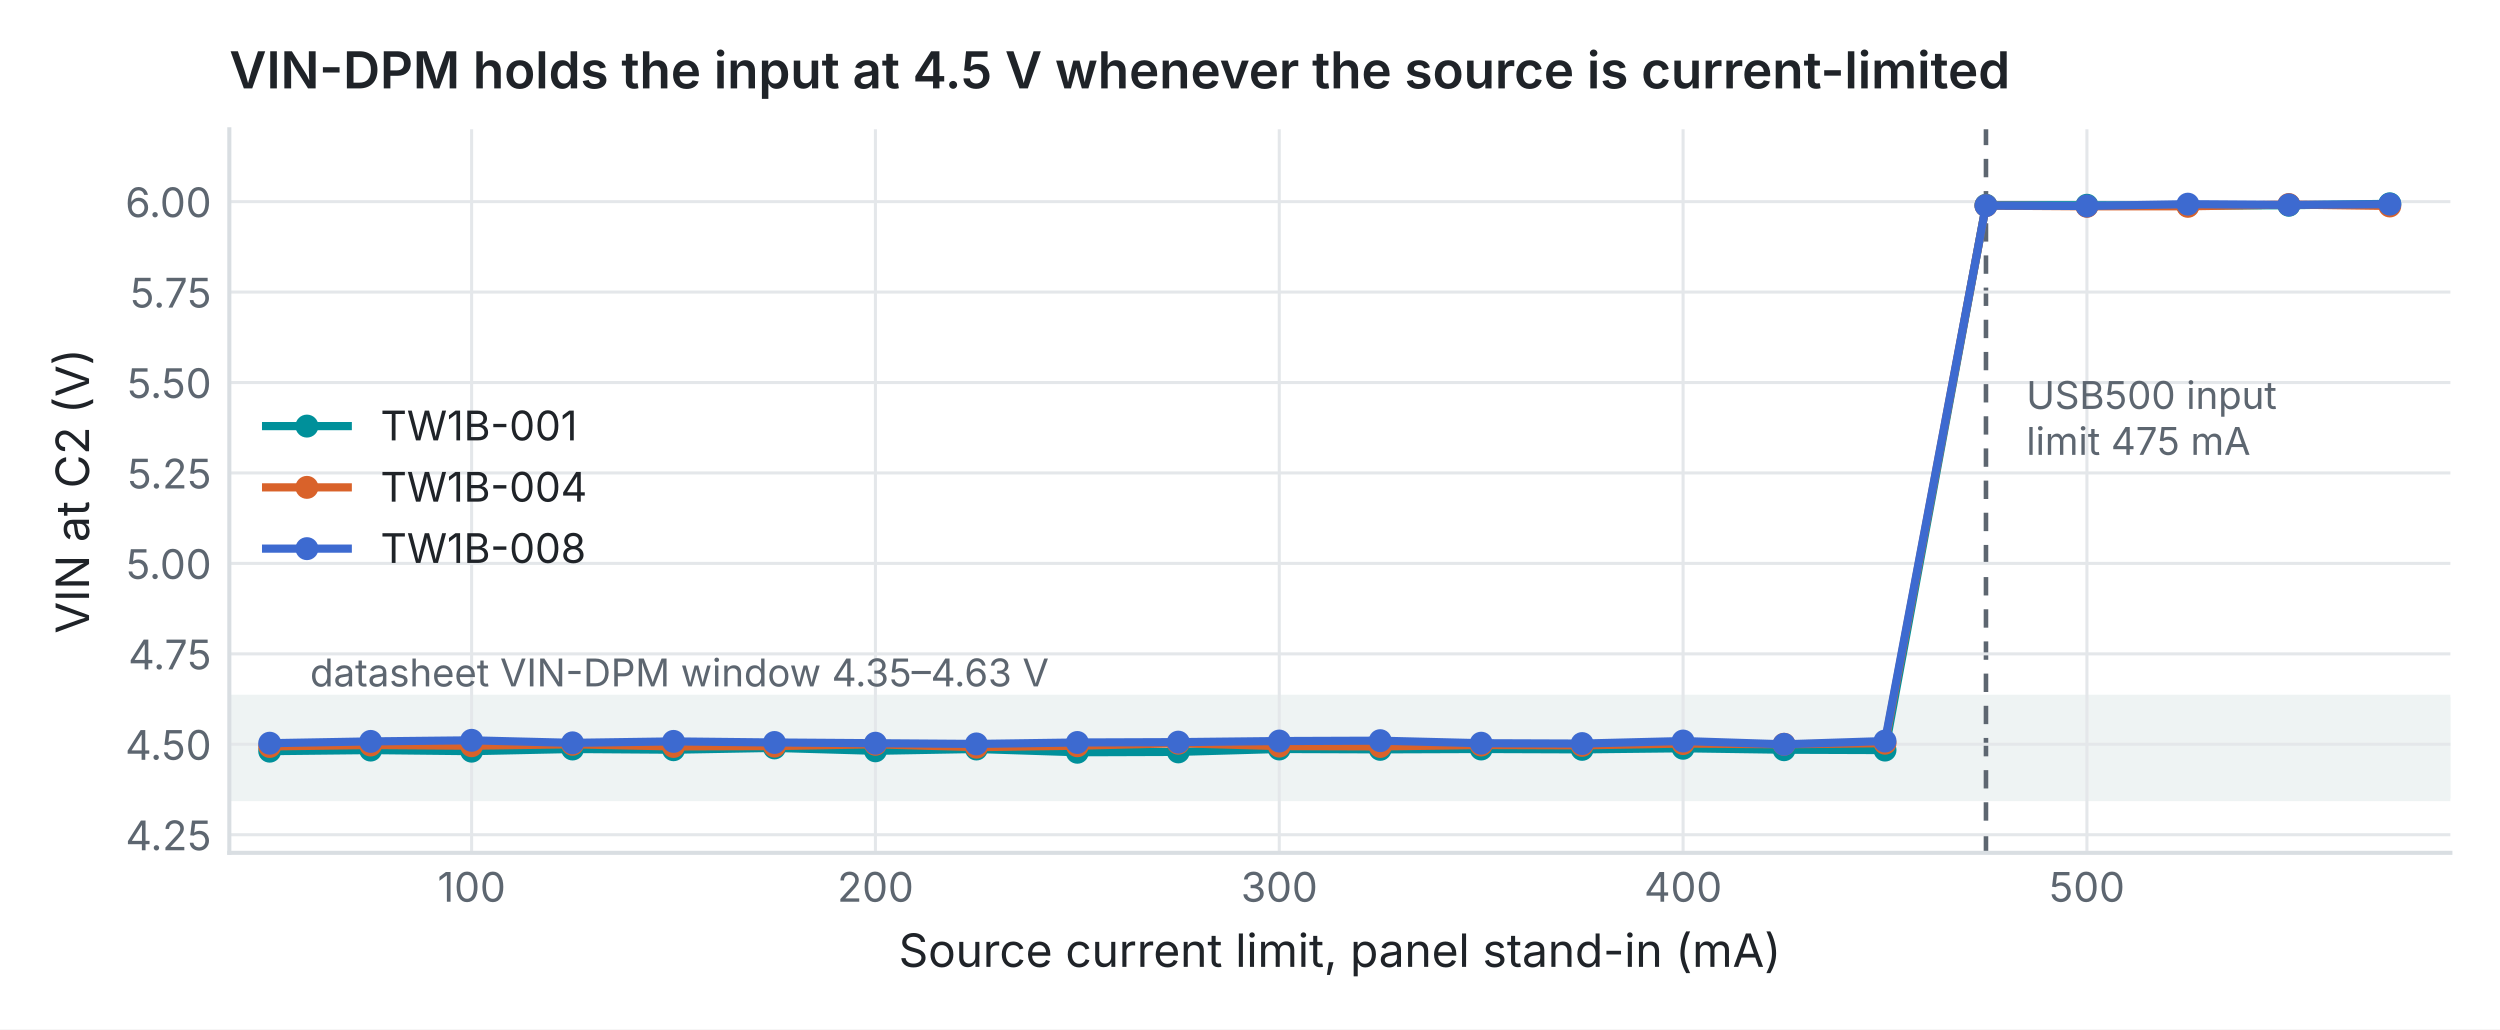
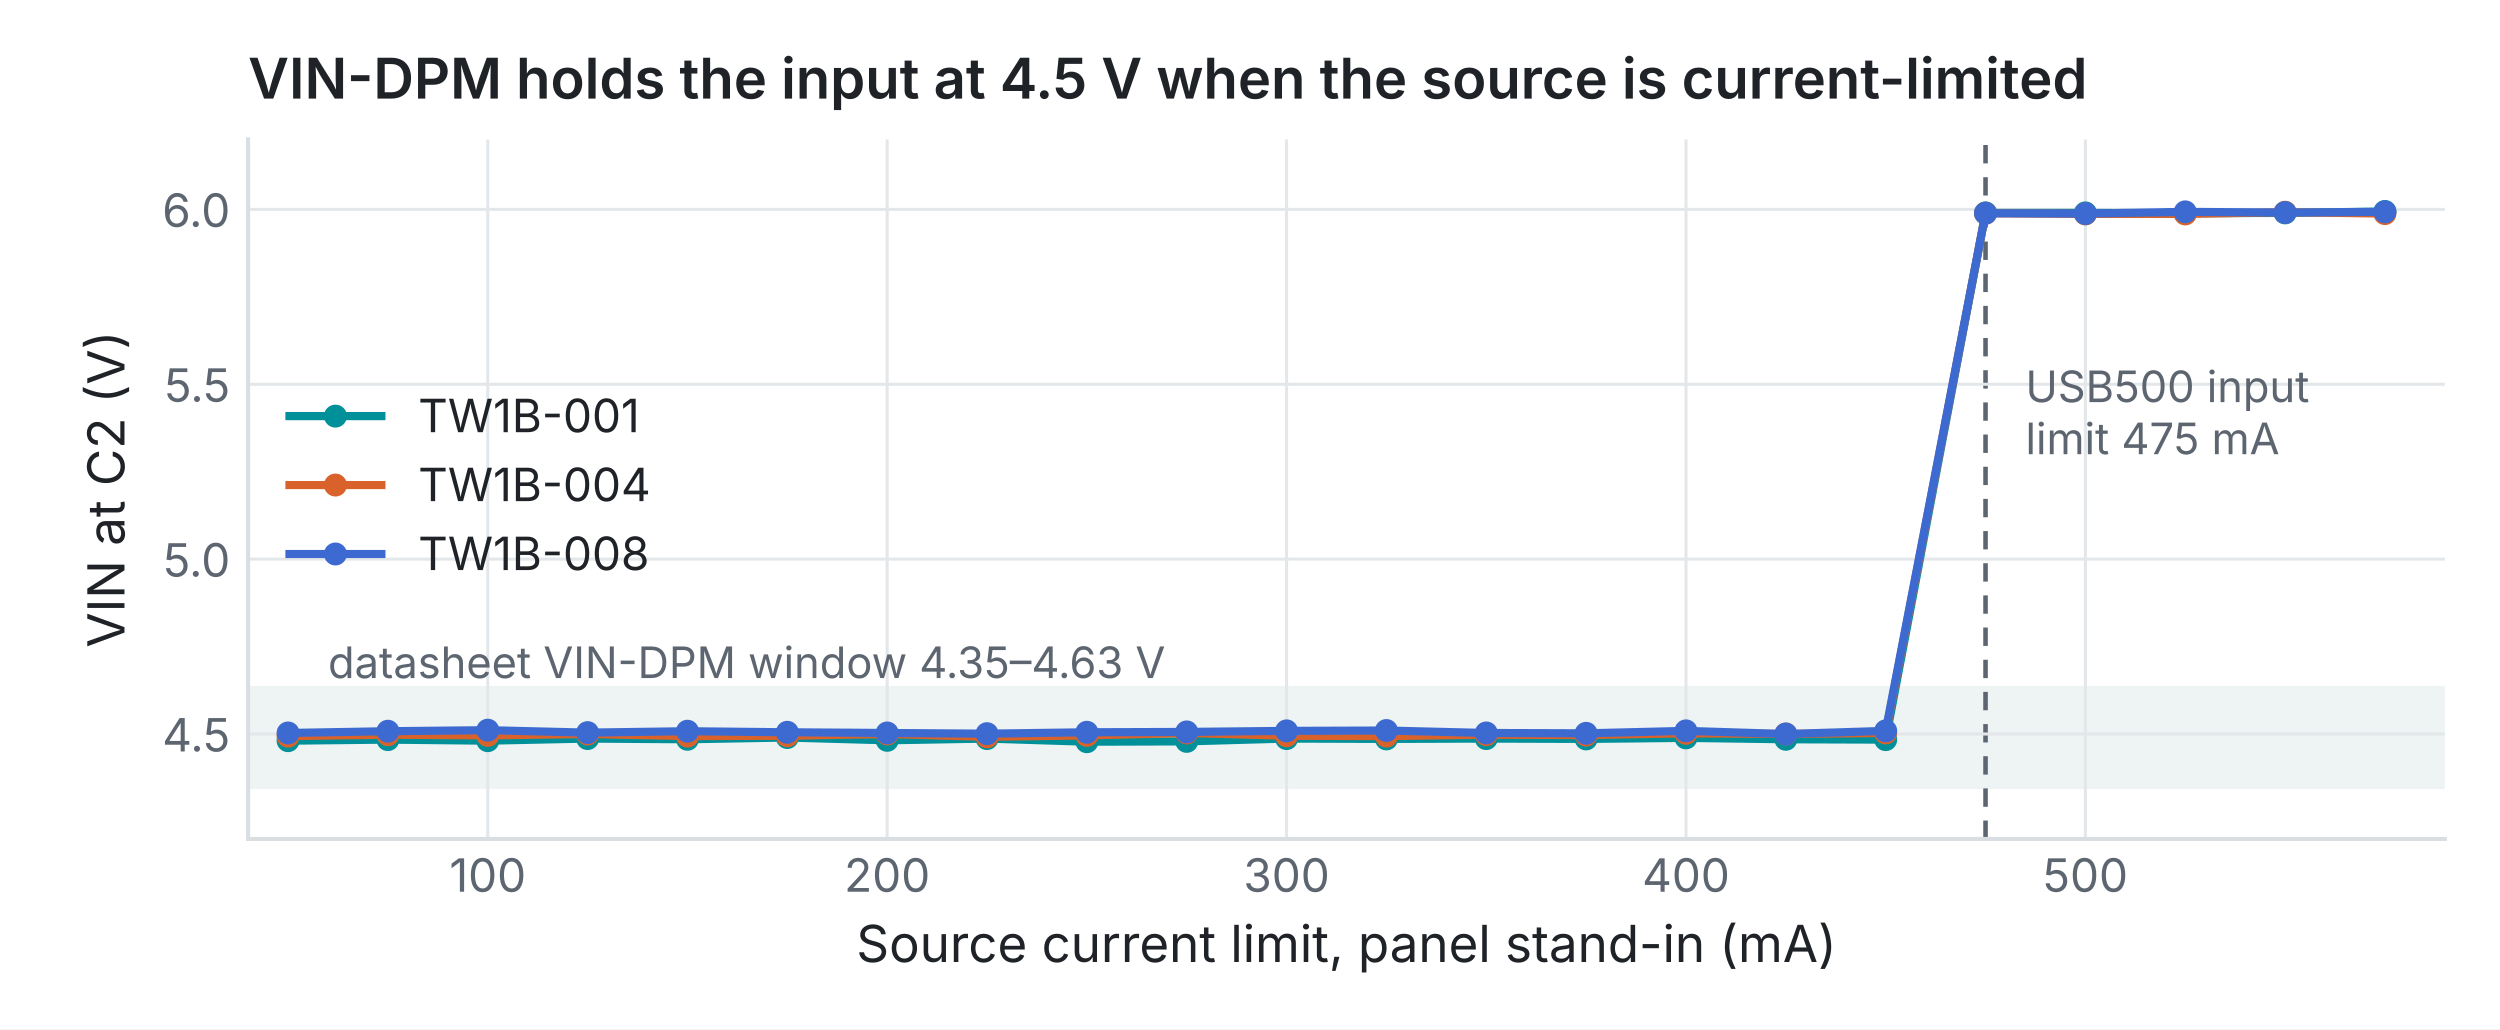
<svg xmlns="http://www.w3.org/2000/svg" xmlns:xlink="http://www.w3.org/1999/xlink" width="489.6pt" height="201.6pt" viewBox="0 0 489.6 201.6" version="1.1">
  <defs>
    <style type="text/css">*{stroke-linejoin: round; stroke-linecap: butt}</style>
  </defs>
  <g id="figure_1">
    <g id="patch_1">
      <path d="M 0 201.6  L 489.6 201.6  L 489.6 0  L 0 0  z " style="fill: #ffffff" />
    </g>
    <g id="axes_1">
      <g id="patch_2">
-         <path d="M 44.909 167.018  L 479.88 167.018  L 479.88 25.318  L 44.909 25.318  z " style="fill: #ffffff" />
+         <path d="M 48.591 164.3  L 478.8 164.3  L 478.8 27.309  L 48.591 27.309  z " style="fill: #ffffff" />
      </g>
      <g id="patch_3">
-         <path d="M 44.909 156.39  L 479.88 156.39  L 479.88 136.552  L 44.909 136.552  z " clip-path="url(#p6da38da6c6)" style="fill: #eef3f3; stroke: #eef3f3; stroke-linejoin: miter" />
+         <path d="M 48.591 154.026  L 478.8 154.026  L 478.8 134.847  L 48.591 134.847  z " clip-path="url(#p5c135cc665)" style="fill: #eef3f3; stroke: #eef3f3; stroke-linejoin: miter" />
      </g>
      <g id="line2d_1">
-         <path d="M 388.932 167.018  L 388.932 25.318  " clip-path="url(#p6da38da6c6)" style="fill: none; stroke-dasharray: 3.6,2.7; stroke-dashoffset: 0; stroke: #5d6670; stroke-width: 0.9" />
+         <path d="M 388.847 164.3  L 388.847 27.309  " clip-path="url(#p5c135cc665)" style="fill: none; stroke-dasharray: 3.6,2.7; stroke-dashoffset: 0; stroke: #5d6670; stroke-width: 0.9" />
      </g>
      <g id="matplotlib.axis_1">
        <g id="xtick_1">
          <g id="line2d_2">
-             <path d="M 92.361 167.018  L 92.361 25.318  " clip-path="url(#p6da38da6c6)" style="fill: none; stroke: #e4e7ea; stroke-width: 0.6; stroke-linecap: square" />
+             <path d="M 95.523 164.3  L 95.523 27.309  " clip-path="url(#p5c135cc665)" style="fill: none; stroke: #e4e7ea; stroke-width: 0.6; stroke-linecap: square" />
          </g>
          <g id="line2d_3" />
          <g id="text_1">
-             <text style="font-size: 8px; font-family: 'Inter', 'DejaVu Sans', 'Arial', 'Bitstream Vera Sans', 'Computer Modern Sans Serif', 'Lucida Grande', 'Verdana', 'Geneva', 'Lucid', 'Helvetica', 'Avant Garde', sans-serif; text-anchor: middle; fill: #5d6670" x="92.361" y="176.596" transform="rotate(-0 92.36072 176.596)">100</text>
+             <text style="font-size: 9px; font-family: 'Inter', 'DejaVu Sans', 'Arial', 'Bitstream Vera Sans', 'Computer Modern Sans Serif', 'Lucida Grande', 'Verdana', 'Geneva', 'Lucid', 'Helvetica', 'Avant Garde', sans-serif; text-anchor: middle; fill: #5d6670" x="95.523" y="174.638" transform="rotate(-0 95.52281 174.6379)">100</text>
          </g>
        </g>
        <g id="xtick_2">
          <g id="line2d_4">
-             <path d="M 171.446 167.018  L 171.446 25.318  " clip-path="url(#p6da38da6c6)" style="fill: none; stroke: #e4e7ea; stroke-width: 0.6; stroke-linecap: square" />
+             <path d="M 173.743 164.3  L 173.743 27.309  " clip-path="url(#p5c135cc665)" style="fill: none; stroke: #e4e7ea; stroke-width: 0.6; stroke-linecap: square" />
          </g>
          <g id="line2d_5" />
          <g id="text_2">
-             <text style="font-size: 8px; font-family: 'Inter', 'DejaVu Sans', 'Arial', 'Bitstream Vera Sans', 'Computer Modern Sans Serif', 'Lucida Grande', 'Verdana', 'Geneva', 'Lucid', 'Helvetica', 'Avant Garde', sans-serif; text-anchor: middle; fill: #5d6670" x="171.446" y="176.596" transform="rotate(-0 171.4463 176.596)">200</text>
+             <text style="font-size: 9px; font-family: 'Inter', 'DejaVu Sans', 'Arial', 'Bitstream Vera Sans', 'Computer Modern Sans Serif', 'Lucida Grande', 'Verdana', 'Geneva', 'Lucid', 'Helvetica', 'Avant Garde', sans-serif; text-anchor: middle; fill: #5d6670" x="173.743" y="174.638" transform="rotate(-0 173.7426 174.6379)">200</text>
          </g>
        </g>
        <g id="xtick_3">
          <g id="line2d_6">
-             <path d="M 250.532 167.018  L 250.532 25.318  " clip-path="url(#p6da38da6c6)" style="fill: none; stroke: #e4e7ea; stroke-width: 0.6; stroke-linecap: square" />
+             <path d="M 251.962 164.3  L 251.962 27.309  " clip-path="url(#p5c135cc665)" style="fill: none; stroke: #e4e7ea; stroke-width: 0.6; stroke-linecap: square" />
          </g>
          <g id="line2d_7" />
          <g id="text_3">
-             <text style="font-size: 8px; font-family: 'Inter', 'DejaVu Sans', 'Arial', 'Bitstream Vera Sans', 'Computer Modern Sans Serif', 'Lucida Grande', 'Verdana', 'Geneva', 'Lucid', 'Helvetica', 'Avant Garde', sans-serif; text-anchor: middle; fill: #5d6670" x="250.532" y="176.596" transform="rotate(-0 250.5319 176.596)">300</text>
+             <text style="font-size: 9px; font-family: 'Inter', 'DejaVu Sans', 'Arial', 'Bitstream Vera Sans', 'Computer Modern Sans Serif', 'Lucida Grande', 'Verdana', 'Geneva', 'Lucid', 'Helvetica', 'Avant Garde', sans-serif; text-anchor: middle; fill: #5d6670" x="251.962" y="174.638" transform="rotate(-0 251.9625 174.6379)">300</text>
          </g>
        </g>
        <g id="xtick_4">
          <g id="line2d_8">
-             <path d="M 329.617 167.018  L 329.617 25.318  " clip-path="url(#p6da38da6c6)" style="fill: none; stroke: #e4e7ea; stroke-width: 0.6; stroke-linecap: square" />
+             <path d="M 330.182 164.3  L 330.182 27.309  " clip-path="url(#p5c135cc665)" style="fill: none; stroke: #e4e7ea; stroke-width: 0.6; stroke-linecap: square" />
          </g>
          <g id="line2d_9" />
          <g id="text_4">
-             <text style="font-size: 8px; font-family: 'Inter', 'DejaVu Sans', 'Arial', 'Bitstream Vera Sans', 'Computer Modern Sans Serif', 'Lucida Grande', 'Verdana', 'Geneva', 'Lucid', 'Helvetica', 'Avant Garde', sans-serif; text-anchor: middle; fill: #5d6670" x="329.617" y="176.596" transform="rotate(-0 329.6174 176.596)">400</text>
+             <text style="font-size: 9px; font-family: 'Inter', 'DejaVu Sans', 'Arial', 'Bitstream Vera Sans', 'Computer Modern Sans Serif', 'Lucida Grande', 'Verdana', 'Geneva', 'Lucid', 'Helvetica', 'Avant Garde', sans-serif; text-anchor: middle; fill: #5d6670" x="330.182" y="174.638" transform="rotate(-0 330.1823 174.6379)">400</text>
          </g>
        </g>
        <g id="xtick_5">
          <g id="line2d_10">
-             <path d="M 408.703 167.018  L 408.703 25.318  " clip-path="url(#p6da38da6c6)" style="fill: none; stroke: #e4e7ea; stroke-width: 0.6; stroke-linecap: square" />
+             <path d="M 408.402 164.3  L 408.402 27.309  " clip-path="url(#p5c135cc665)" style="fill: none; stroke: #e4e7ea; stroke-width: 0.6; stroke-linecap: square" />
          </g>
          <g id="line2d_11" />
          <g id="text_5">
-             <text style="font-size: 8px; font-family: 'Inter', 'DejaVu Sans', 'Arial', 'Bitstream Vera Sans', 'Computer Modern Sans Serif', 'Lucida Grande', 'Verdana', 'Geneva', 'Lucid', 'Helvetica', 'Avant Garde', sans-serif; text-anchor: middle; fill: #5d6670" x="408.703" y="176.596" transform="rotate(-0 408.703 176.596)">500</text>
+             <text style="font-size: 9px; font-family: 'Inter', 'DejaVu Sans', 'Arial', 'Bitstream Vera Sans', 'Computer Modern Sans Serif', 'Lucida Grande', 'Verdana', 'Geneva', 'Lucid', 'Helvetica', 'Avant Garde', sans-serif; text-anchor: middle; fill: #5d6670" x="408.402" y="174.638" transform="rotate(-0 408.4021 174.6379)">500</text>
          </g>
        </g>
        <g id="text_6">
-           <text style="font-size: 9px; font-family: 'Inter', 'DejaVu Sans', 'Arial', 'Bitstream Vera Sans', 'Computer Modern Sans Serif', 'Lucida Grande', 'Verdana', 'Geneva', 'Lucid', 'Helvetica', 'Avant Garde', sans-serif; text-anchor: middle; fill: #1f2328" x="262.395" y="189.356" transform="rotate(-0 262.3947 189.3565)">Source current limit, panel stand-in (mA)</text>
+           <text style="font-size: 10px; font-family: 'Inter', 'DejaVu Sans', 'Arial', 'Bitstream Vera Sans', 'Computer Modern Sans Serif', 'Lucida Grande', 'Verdana', 'Geneva', 'Lucid', 'Helvetica', 'Avant Garde', sans-serif; text-anchor: middle; fill: #1f2328" x="263.695" y="188.398" transform="rotate(-0 263.6955 188.3984)">Source current limit, panel stand-in (mA)</text>
        </g>
      </g>
      <g id="matplotlib.axis_2">
        <g id="ytick_1">
          <g id="line2d_12">
-             <path d="M 44.909 163.475  L 479.88 163.475  " clip-path="url(#p6da38da6c6)" style="fill: none; stroke: #e4e7ea; stroke-width: 0.6; stroke-linecap: square" />
+             <path d="M 48.591 143.751  L 478.8 143.751  " clip-path="url(#p5c135cc665)" style="fill: none; stroke: #e4e7ea; stroke-width: 0.6; stroke-linecap: square" />
          </g>
          <g id="line2d_13" />
          <g id="text_7">
-             <text style="font-size: 8px; font-family: 'Inter', 'DejaVu Sans', 'Arial', 'Bitstream Vera Sans', 'Computer Modern Sans Serif', 'Lucida Grande', 'Verdana', 'Geneva', 'Lucid', 'Helvetica', 'Avant Garde', sans-serif; text-anchor: end; fill: #5d6670" x="41.409" y="166.514" transform="rotate(-0 41.40938 166.5144)">4.25</text>
+             <text style="font-size: 9px; font-family: 'Inter', 'DejaVu Sans', 'Arial', 'Bitstream Vera Sans', 'Computer Modern Sans Serif', 'Lucida Grande', 'Verdana', 'Geneva', 'Lucid', 'Helvetica', 'Avant Garde', sans-serif; text-anchor: end; fill: #5d6670" x="45.091" y="147.17" transform="rotate(-0 45.09091 147.1703)">4.5</text>
          </g>
        </g>
        <g id="ytick_2">
          <g id="line2d_14">
-             <path d="M 44.909 145.763  L 479.88 145.763  " clip-path="url(#p6da38da6c6)" style="fill: none; stroke: #e4e7ea; stroke-width: 0.6; stroke-linecap: square" />
+             <path d="M 48.591 109.504  L 478.8 109.504  " clip-path="url(#p5c135cc665)" style="fill: none; stroke: #e4e7ea; stroke-width: 0.6; stroke-linecap: square" />
          </g>
          <g id="line2d_15" />
          <g id="text_8">
-             <text style="font-size: 8px; font-family: 'Inter', 'DejaVu Sans', 'Arial', 'Bitstream Vera Sans', 'Computer Modern Sans Serif', 'Lucida Grande', 'Verdana', 'Geneva', 'Lucid', 'Helvetica', 'Avant Garde', sans-serif; text-anchor: end; fill: #5d6670" x="41.409" y="148.802" transform="rotate(-0 41.40938 148.8019)">4.50</text>
+             <text style="font-size: 9px; font-family: 'Inter', 'DejaVu Sans', 'Arial', 'Bitstream Vera Sans', 'Computer Modern Sans Serif', 'Lucida Grande', 'Verdana', 'Geneva', 'Lucid', 'Helvetica', 'Avant Garde', sans-serif; text-anchor: end; fill: #5d6670" x="45.091" y="112.923" transform="rotate(-0 45.09091 112.9226)">5.0</text>
          </g>
        </g>
        <g id="ytick_3">
          <g id="line2d_16">
-             <path d="M 44.909 128.05  L 479.88 128.05  " clip-path="url(#p6da38da6c6)" style="fill: none; stroke: #e4e7ea; stroke-width: 0.6; stroke-linecap: square" />
+             <path d="M 48.591 75.256  L 478.8 75.256  " clip-path="url(#p5c135cc665)" style="fill: none; stroke: #e4e7ea; stroke-width: 0.6; stroke-linecap: square" />
          </g>
          <g id="line2d_17" />
          <g id="text_9">
-             <text style="font-size: 8px; font-family: 'Inter', 'DejaVu Sans', 'Arial', 'Bitstream Vera Sans', 'Computer Modern Sans Serif', 'Lucida Grande', 'Verdana', 'Geneva', 'Lucid', 'Helvetica', 'Avant Garde', sans-serif; text-anchor: end; fill: #5d6670" x="41.409" y="131.089" transform="rotate(-0 41.40938 131.0894)">4.75</text>
+             <text style="font-size: 9px; font-family: 'Inter', 'DejaVu Sans', 'Arial', 'Bitstream Vera Sans', 'Computer Modern Sans Serif', 'Lucida Grande', 'Verdana', 'Geneva', 'Lucid', 'Helvetica', 'Avant Garde', sans-serif; text-anchor: end; fill: #5d6670" x="45.091" y="78.675" transform="rotate(-0 45.09091 78.67485)">5.5</text>
          </g>
        </g>
        <g id="ytick_4">
          <g id="line2d_18">
-             <path d="M 44.909 110.338  L 479.88 110.338  " clip-path="url(#p6da38da6c6)" style="fill: none; stroke: #e4e7ea; stroke-width: 0.6; stroke-linecap: square" />
+             <path d="M 48.591 41.008  L 478.8 41.008  " clip-path="url(#p5c135cc665)" style="fill: none; stroke: #e4e7ea; stroke-width: 0.6; stroke-linecap: square" />
          </g>
          <g id="line2d_19" />
          <g id="text_10">
-             <text style="font-size: 8px; font-family: 'Inter', 'DejaVu Sans', 'Arial', 'Bitstream Vera Sans', 'Computer Modern Sans Serif', 'Lucida Grande', 'Verdana', 'Geneva', 'Lucid', 'Helvetica', 'Avant Garde', sans-serif; text-anchor: end; fill: #5d6670" x="41.409" y="113.377" transform="rotate(-0 41.40938 113.3769)">5.00</text>
-           </g>
-         </g>
-         <g id="ytick_5">
-           <g id="line2d_20">
-             <path d="M 44.909 92.625  L 479.88 92.625  " clip-path="url(#p6da38da6c6)" style="fill: none; stroke: #e4e7ea; stroke-width: 0.6; stroke-linecap: square" />
-           </g>
-           <g id="line2d_21" />
-           <g id="text_11">
-             <text style="font-size: 8px; font-family: 'Inter', 'DejaVu Sans', 'Arial', 'Bitstream Vera Sans', 'Computer Modern Sans Serif', 'Lucida Grande', 'Verdana', 'Geneva', 'Lucid', 'Helvetica', 'Avant Garde', sans-serif; text-anchor: end; fill: #5d6670" x="41.409" y="95.664" transform="rotate(-0 41.40938 95.66433)">5.25</text>
-           </g>
-         </g>
-         <g id="ytick_6">
-           <g id="line2d_22">
-             <path d="M 44.909 74.913  L 479.88 74.913  " clip-path="url(#p6da38da6c6)" style="fill: none; stroke: #e4e7ea; stroke-width: 0.6; stroke-linecap: square" />
-           </g>
-           <g id="line2d_23" />
-           <g id="text_12">
-             <text style="font-size: 8px; font-family: 'Inter', 'DejaVu Sans', 'Arial', 'Bitstream Vera Sans', 'Computer Modern Sans Serif', 'Lucida Grande', 'Verdana', 'Geneva', 'Lucid', 'Helvetica', 'Avant Garde', sans-serif; text-anchor: end; fill: #5d6670" x="41.409" y="77.952" transform="rotate(-0 41.40938 77.9518)">5.50</text>
-           </g>
-         </g>
-         <g id="ytick_7">
-           <g id="line2d_24">
-             <path d="M 44.909 57.2  L 479.88 57.2  " clip-path="url(#p6da38da6c6)" style="fill: none; stroke: #e4e7ea; stroke-width: 0.6; stroke-linecap: square" />
-           </g>
-           <g id="line2d_25" />
-           <g id="text_13">
-             <text style="font-size: 8px; font-family: 'Inter', 'DejaVu Sans', 'Arial', 'Bitstream Vera Sans', 'Computer Modern Sans Serif', 'Lucida Grande', 'Verdana', 'Geneva', 'Lucid', 'Helvetica', 'Avant Garde', sans-serif; text-anchor: end; fill: #5d6670" x="41.409" y="60.239" transform="rotate(-0 41.40938 60.23927)">5.75</text>
-           </g>
-         </g>
-         <g id="ytick_8">
-           <g id="line2d_26">
-             <path d="M 44.909 39.488  L 479.88 39.488  " clip-path="url(#p6da38da6c6)" style="fill: none; stroke: #e4e7ea; stroke-width: 0.6; stroke-linecap: square" />
-           </g>
-           <g id="line2d_27" />
-           <g id="text_14">
-             <text style="font-size: 8px; font-family: 'Inter', 'DejaVu Sans', 'Arial', 'Bitstream Vera Sans', 'Computer Modern Sans Serif', 'Lucida Grande', 'Verdana', 'Geneva', 'Lucid', 'Helvetica', 'Avant Garde', sans-serif; text-anchor: end; fill: #5d6670" x="41.409" y="42.527" transform="rotate(-0 41.40938 42.52674)">6.00</text>
+             <text style="font-size: 9px; font-family: 'Inter', 'DejaVu Sans', 'Arial', 'Bitstream Vera Sans', 'Computer Modern Sans Serif', 'Lucida Grande', 'Verdana', 'Geneva', 'Lucid', 'Helvetica', 'Avant Garde', sans-serif; text-anchor: end; fill: #5d6670" x="45.091" y="44.427" transform="rotate(-0 45.09091 44.42713)">6.0</text>
+           </g>
+         </g>
+         <g id="text_11">
+           <text style="font-size: 10px; font-family: 'Inter', 'DejaVu Sans', 'Arial', 'Bitstream Vera Sans', 'Computer Modern Sans Serif', 'Lucida Grande', 'Verdana', 'Geneva', 'Lucid', 'Helvetica', 'Avant Garde', sans-serif; text-anchor: middle; fill: #1f2328" x="24.376" y="95.805" transform="rotate(-90 24.37575 95.80455)">VIN at C2 (V)</text>
+         </g>
+       </g>
+       <g id="line2d_20">
+         <path d="M 56.413 145.053  L 75.968 144.847  L 95.523 145.053  L 115.078 144.642  L 134.633 144.779  L 154.188 144.436  L 173.743 144.984  L 193.298 144.642  L 212.853 145.258  L 232.408 145.19  L 251.962 144.642  L 271.517 144.71  L 291.072 144.642  L 310.627 144.71  L 330.182 144.505  L 349.737 144.779  L 369.292 144.847  L 388.847 41.693  L 408.402 41.693  L 427.957 41.762  L 447.512 41.693  L 467.067 41.419  " clip-path="url(#p5c135cc665)" style="fill: none; stroke: #00909a; stroke-width: 1.6; stroke-linecap: square" />
+         <defs>
+           <path id="m77271db41d" d="M 0 1.75  C 0.464 1.75 0.909 1.566 1.237 1.237  C 1.566 0.909 1.75 0.464 1.75 0  C 1.75 -0.464 1.566 -0.909 1.237 -1.237  C 0.909 -1.566 0.464 -1.75 0 -1.75  C -0.464 -1.75 -0.909 -1.566 -1.237 -1.237  C -1.566 -0.909 -1.75 -0.464 -1.75 0  C -1.75 0.464 -1.566 0.909 -1.237 1.237  C -0.909 1.566 -0.464 1.75 0 1.75  z " style="stroke: #00909a" />
+         </defs>
+         <g clip-path="url(#p5c135cc665)">
+           <use xlink:href="#m77271db41d" x="56.413" y="145.053" style="fill: #00909a; stroke: #00909a" />
+           <use xlink:href="#m77271db41d" x="75.968" y="144.847" style="fill: #00909a; stroke: #00909a" />
+           <use xlink:href="#m77271db41d" x="95.523" y="145.053" style="fill: #00909a; stroke: #00909a" />
+           <use xlink:href="#m77271db41d" x="115.078" y="144.642" style="fill: #00909a; stroke: #00909a" />
+           <use xlink:href="#m77271db41d" x="134.633" y="144.779" style="fill: #00909a; stroke: #00909a" />
+           <use xlink:href="#m77271db41d" x="154.188" y="144.436" style="fill: #00909a; stroke: #00909a" />
+           <use xlink:href="#m77271db41d" x="173.743" y="144.984" style="fill: #00909a; stroke: #00909a" />
+           <use xlink:href="#m77271db41d" x="193.298" y="144.642" style="fill: #00909a; stroke: #00909a" />
+           <use xlink:href="#m77271db41d" x="212.853" y="145.258" style="fill: #00909a; stroke: #00909a" />
+           <use xlink:href="#m77271db41d" x="232.408" y="145.19" style="fill: #00909a; stroke: #00909a" />
+           <use xlink:href="#m77271db41d" x="251.962" y="144.642" style="fill: #00909a; stroke: #00909a" />
+           <use xlink:href="#m77271db41d" x="271.517" y="144.71" style="fill: #00909a; stroke: #00909a" />
+           <use xlink:href="#m77271db41d" x="291.072" y="144.642" style="fill: #00909a; stroke: #00909a" />
+           <use xlink:href="#m77271db41d" x="310.627" y="144.71" style="fill: #00909a; stroke: #00909a" />
+           <use xlink:href="#m77271db41d" x="330.182" y="144.505" style="fill: #00909a; stroke: #00909a" />
+           <use xlink:href="#m77271db41d" x="349.737" y="144.779" style="fill: #00909a; stroke: #00909a" />
+           <use xlink:href="#m77271db41d" x="369.292" y="144.847" style="fill: #00909a; stroke: #00909a" />
+           <use xlink:href="#m77271db41d" x="388.847" y="41.693" style="fill: #00909a; stroke: #00909a" />
+           <use xlink:href="#m77271db41d" x="408.402" y="41.693" style="fill: #00909a; stroke: #00909a" />
+           <use xlink:href="#m77271db41d" x="427.957" y="41.762" style="fill: #00909a; stroke: #00909a" />
+           <use xlink:href="#m77271db41d" x="447.512" y="41.693" style="fill: #00909a; stroke: #00909a" />
+           <use xlink:href="#m77271db41d" x="467.067" y="41.419" style="fill: #00909a; stroke: #00909a" />
+         </g>
+       </g>
+       <g id="line2d_21">
+         <path d="M 56.413 144.162  L 75.968 143.888  L 95.523 144.025  L 115.078 143.751  L 134.633 144.162  L 154.188 144.094  L 173.743 143.751  L 193.298 144.299  L 212.853 144.025  L 232.408 143.546  L 251.962 144.094  L 271.517 144.162  L 291.072 143.888  L 310.627 143.957  L 330.182 143.614  L 349.737 143.751  L 369.292 143.546  L 388.847 41.762  L 408.402 41.899  L 427.957 41.899  L 447.512 41.556  L 467.067 41.83  " clip-path="url(#p5c135cc665)" style="fill: none; stroke: #d9622a; stroke-width: 1.6; stroke-linecap: square" />
+         <defs>
+           <path id="m728cabc261" d="M 0 1.75  C 0.464 1.75 0.909 1.566 1.237 1.237  C 1.566 0.909 1.75 0.464 1.75 0  C 1.75 -0.464 1.566 -0.909 1.237 -1.237  C 0.909 -1.566 0.464 -1.75 0 -1.75  C -0.464 -1.75 -0.909 -1.566 -1.237 -1.237  C -1.566 -0.909 -1.75 -0.464 -1.75 0  C -1.75 0.464 -1.566 0.909 -1.237 1.237  C -0.909 1.566 -0.464 1.75 0 1.75  z " style="stroke: #d9622a" />
+         </defs>
+         <g clip-path="url(#p5c135cc665)">
+           <use xlink:href="#m728cabc261" x="56.413" y="144.162" style="fill: #d9622a; stroke: #d9622a" />
+           <use xlink:href="#m728cabc261" x="75.968" y="143.888" style="fill: #d9622a; stroke: #d9622a" />
+           <use xlink:href="#m728cabc261" x="95.523" y="144.025" style="fill: #d9622a; stroke: #d9622a" />
+           <use xlink:href="#m728cabc261" x="115.078" y="143.751" style="fill: #d9622a; stroke: #d9622a" />
+           <use xlink:href="#m728cabc261" x="134.633" y="144.162" style="fill: #d9622a; stroke: #d9622a" />
+           <use xlink:href="#m728cabc261" x="154.188" y="144.094" style="fill: #d9622a; stroke: #d9622a" />
+           <use xlink:href="#m728cabc261" x="173.743" y="143.751" style="fill: #d9622a; stroke: #d9622a" />
+           <use xlink:href="#m728cabc261" x="193.298" y="144.299" style="fill: #d9622a; stroke: #d9622a" />
+           <use xlink:href="#m728cabc261" x="212.853" y="144.025" style="fill: #d9622a; stroke: #d9622a" />
+           <use xlink:href="#m728cabc261" x="232.408" y="143.546" style="fill: #d9622a; stroke: #d9622a" />
+           <use xlink:href="#m728cabc261" x="251.962" y="144.094" style="fill: #d9622a; stroke: #d9622a" />
+           <use xlink:href="#m728cabc261" x="271.517" y="144.162" style="fill: #d9622a; stroke: #d9622a" />
+           <use xlink:href="#m728cabc261" x="291.072" y="143.888" style="fill: #d9622a; stroke: #d9622a" />
+           <use xlink:href="#m728cabc261" x="310.627" y="143.957" style="fill: #d9622a; stroke: #d9622a" />
+           <use xlink:href="#m728cabc261" x="330.182" y="143.614" style="fill: #d9622a; stroke: #d9622a" />
+           <use xlink:href="#m728cabc261" x="349.737" y="143.751" style="fill: #d9622a; stroke: #d9622a" />
+           <use xlink:href="#m728cabc261" x="369.292" y="143.546" style="fill: #d9622a; stroke: #d9622a" />
+           <use xlink:href="#m728cabc261" x="388.847" y="41.762" style="fill: #d9622a; stroke: #d9622a" />
+           <use xlink:href="#m728cabc261" x="408.402" y="41.899" style="fill: #d9622a; stroke: #d9622a" />
+           <use xlink:href="#m728cabc261" x="427.957" y="41.899" style="fill: #d9622a; stroke: #d9622a" />
+           <use xlink:href="#m728cabc261" x="447.512" y="41.556" style="fill: #d9622a; stroke: #d9622a" />
+           <use xlink:href="#m728cabc261" x="467.067" y="41.83" style="fill: #d9622a; stroke: #d9622a" />
+         </g>
+       </g>
+       <g id="line2d_22">
+         <path d="M 56.413 143.546  L 75.968 143.203  L 95.523 142.998  L 115.078 143.477  L 134.633 143.203  L 154.188 143.409  L 173.743 143.546  L 193.298 143.683  L 212.853 143.409  L 232.408 143.34  L 251.962 143.135  L 271.517 143.066  L 291.072 143.546  L 310.627 143.614  L 330.182 143.135  L 349.737 143.751  L 369.292 143.135  L 388.847 41.762  L 408.402 41.83  L 427.957 41.488  L 447.512 41.625  L 467.067 41.488  " clip-path="url(#p5c135cc665)" style="fill: none; stroke: #3d6ad0; stroke-width: 1.6; stroke-linecap: square" />
+         <defs>
+           <path id="m3ff8766b35" d="M 0 1.75  C 0.464 1.75 0.909 1.566 1.237 1.237  C 1.566 0.909 1.75 0.464 1.75 0  C 1.75 -0.464 1.566 -0.909 1.237 -1.237  C 0.909 -1.566 0.464 -1.75 0 -1.75  C -0.464 -1.75 -0.909 -1.566 -1.237 -1.237  C -1.566 -0.909 -1.75 -0.464 -1.75 0  C -1.75 0.464 -1.566 0.909 -1.237 1.237  C -0.909 1.566 -0.464 1.75 0 1.75  z " style="stroke: #3d6ad0" />
+         </defs>
+         <g clip-path="url(#p5c135cc665)">
+           <use xlink:href="#m3ff8766b35" x="56.413" y="143.546" style="fill: #3d6ad0; stroke: #3d6ad0" />
+           <use xlink:href="#m3ff8766b35" x="75.968" y="143.203" style="fill: #3d6ad0; stroke: #3d6ad0" />
+           <use xlink:href="#m3ff8766b35" x="95.523" y="142.998" style="fill: #3d6ad0; stroke: #3d6ad0" />
+           <use xlink:href="#m3ff8766b35" x="115.078" y="143.477" style="fill: #3d6ad0; stroke: #3d6ad0" />
+           <use xlink:href="#m3ff8766b35" x="134.633" y="143.203" style="fill: #3d6ad0; stroke: #3d6ad0" />
+           <use xlink:href="#m3ff8766b35" x="154.188" y="143.409" style="fill: #3d6ad0; stroke: #3d6ad0" />
+           <use xlink:href="#m3ff8766b35" x="173.743" y="143.546" style="fill: #3d6ad0; stroke: #3d6ad0" />
+           <use xlink:href="#m3ff8766b35" x="193.298" y="143.683" style="fill: #3d6ad0; stroke: #3d6ad0" />
+           <use xlink:href="#m3ff8766b35" x="212.853" y="143.409" style="fill: #3d6ad0; stroke: #3d6ad0" />
+           <use xlink:href="#m3ff8766b35" x="232.408" y="143.34" style="fill: #3d6ad0; stroke: #3d6ad0" />
+           <use xlink:href="#m3ff8766b35" x="251.962" y="143.135" style="fill: #3d6ad0; stroke: #3d6ad0" />
+           <use xlink:href="#m3ff8766b35" x="271.517" y="143.066" style="fill: #3d6ad0; stroke: #3d6ad0" />
+           <use xlink:href="#m3ff8766b35" x="291.072" y="143.546" style="fill: #3d6ad0; stroke: #3d6ad0" />
+           <use xlink:href="#m3ff8766b35" x="310.627" y="143.614" style="fill: #3d6ad0; stroke: #3d6ad0" />
+           <use xlink:href="#m3ff8766b35" x="330.182" y="143.135" style="fill: #3d6ad0; stroke: #3d6ad0" />
+           <use xlink:href="#m3ff8766b35" x="349.737" y="143.751" style="fill: #3d6ad0; stroke: #3d6ad0" />
+           <use xlink:href="#m3ff8766b35" x="369.292" y="143.135" style="fill: #3d6ad0; stroke: #3d6ad0" />
+           <use xlink:href="#m3ff8766b35" x="388.847" y="41.762" style="fill: #3d6ad0; stroke: #3d6ad0" />
+           <use xlink:href="#m3ff8766b35" x="408.402" y="41.83" style="fill: #3d6ad0; stroke: #3d6ad0" />
+           <use xlink:href="#m3ff8766b35" x="427.957" y="41.488" style="fill: #3d6ad0; stroke: #3d6ad0" />
+           <use xlink:href="#m3ff8766b35" x="447.512" y="41.625" style="fill: #3d6ad0; stroke: #3d6ad0" />
+           <use xlink:href="#m3ff8766b35" x="467.067" y="41.488" style="fill: #3d6ad0; stroke: #3d6ad0" />
+         </g>
+       </g>
+       <g id="patch_4">
+         <path d="M 48.591 164.3  L 48.591 27.309  " style="fill: none; stroke: #d9dee2; stroke-width: 0.8; stroke-linejoin: miter; stroke-linecap: square" />
+       </g>
+       <g id="patch_5">
+         <path d="M 48.591 164.3  L 478.8 164.3  " style="fill: none; stroke: #d9dee2; stroke-width: 0.8; stroke-linejoin: miter; stroke-linecap: square" />
+       </g>
+       <g id="text_12">
+         <text style="font-size: 8.5px; font-family: 'Inter', 'DejaVu Sans', 'Arial', 'Bitstream Vera Sans', 'Computer Modern Sans Serif', 'Lucida Grande', 'Verdana', 'Geneva', 'Lucid', 'Helvetica', 'Avant Garde', sans-serif; text-anchor: start; fill: #5d6670" x="64.235" y="132.792" transform="rotate(-0 64.23488 132.7921)">datasheet VIN-DPM window 4.35–4.63 V</text>
+       </g>
+       <g id="text_13">
+         <text style="font-size: 8.5px; font-family: 'Inter', 'DejaVu Sans', 'Arial', 'Bitstream Vera Sans', 'Computer Modern Sans Serif', 'Lucida Grande', 'Verdana', 'Geneva', 'Lucid', 'Helvetica', 'Avant Garde', sans-serif; fill: #5d6670" transform="translate(396.6692 78.75268)">USB500 input</text>
+         <text style="font-size: 8.5px; font-family: 'Inter', 'DejaVu Sans', 'Arial', 'Bitstream Vera Sans', 'Computer Modern Sans Serif', 'Lucida Grande', 'Verdana', 'Geneva', 'Lucid', 'Helvetica', 'Avant Garde', sans-serif; fill: #5d6670" transform="translate(396.6692 88.955)">limit 475 mA</text>
+       </g>
+       <g id="text_14">
+         <text style="font-weight: 600; font-size: 11px; font-family: 'Inter', 'DejaVu Sans', 'Arial', 'Bitstream Vera Sans', 'Computer Modern Sans Serif', 'Lucida Grande', 'Verdana', 'Geneva', 'Lucid', 'Helvetica', 'Avant Garde', sans-serif; text-anchor: start; fill: #1f2328" x="48.591" y="19.309" transform="rotate(-0 48.59091 19.30909)">VIN-DPM holds the input at 4.5 V when the source is current-limited</text>
+       </g>
+       <g id="legend_1">
+         <g id="line2d_23">
+           <path d="M 56.691 81.492  L 65.691 81.492  L 74.691 81.492  " style="fill: none; stroke: #00909a; stroke-width: 1.6; stroke-linecap: square" />
+           <g>
+             <use xlink:href="#m77271db41d" x="65.691" y="81.492" style="fill: #00909a; stroke: #00909a" />
          </g>
        </g>
        <g id="text_15">
-           <text style="font-size: 9px; font-family: 'Inter', 'DejaVu Sans', 'Arial', 'Bitstream Vera Sans', 'Computer Modern Sans Serif', 'Lucida Grande', 'Verdana', 'Geneva', 'Lucid', 'Helvetica', 'Avant Garde', sans-serif; text-anchor: middle; fill: #1f2328" x="17.435" y="96.168" transform="rotate(-90 17.43477 96.16777)">VIN at C2 (V)</text>
-         </g>
-       </g>
-       <g id="line2d_28">
-         <path d="M 52.818 147.109  L 72.589 146.896  L 92.361 147.109  L 112.132 146.684  L 131.904 146.826  L 151.675 146.471  L 171.446 147.038  L 191.218 146.684  L 210.989 147.322  L 230.76 147.251  L 250.532 146.684  L 270.303 146.755  L 290.075 146.684  L 309.846 146.755  L 329.617 146.542  L 349.389 146.826  L 369.16 146.896  L 388.932 40.196  L 408.703 40.196  L 428.474 40.267  L 448.246 40.196  L 468.017 39.913  " clip-path="url(#p6da38da6c6)" style="fill: none; stroke: #00909a; stroke-width: 1.6; stroke-linecap: square" />
-         <defs>
-           <path id="m82633ac88b" d="M 0 1.75  C 0.464 1.75 0.909 1.566 1.237 1.237  C 1.566 0.909 1.75 0.464 1.75 0  C 1.75 -0.464 1.566 -0.909 1.237 -1.237  C 0.909 -1.566 0.464 -1.75 0 -1.75  C -0.464 -1.75 -0.909 -1.566 -1.237 -1.237  C -1.566 -0.909 -1.75 -0.464 -1.75 0  C -1.75 0.464 -1.566 0.909 -1.237 1.237  C -0.909 1.566 -0.464 1.75 0 1.75  z " style="stroke: #00909a" />
-         </defs>
-         <g clip-path="url(#p6da38da6c6)">
-           <use xlink:href="#m82633ac88b" x="52.818" y="147.109" style="fill: #00909a; stroke: #00909a" />
-           <use xlink:href="#m82633ac88b" x="72.589" y="146.896" style="fill: #00909a; stroke: #00909a" />
-           <use xlink:href="#m82633ac88b" x="92.361" y="147.109" style="fill: #00909a; stroke: #00909a" />
-           <use xlink:href="#m82633ac88b" x="112.132" y="146.684" style="fill: #00909a; stroke: #00909a" />
-           <use xlink:href="#m82633ac88b" x="131.904" y="146.826" style="fill: #00909a; stroke: #00909a" />
-           <use xlink:href="#m82633ac88b" x="151.675" y="146.471" style="fill: #00909a; stroke: #00909a" />
-           <use xlink:href="#m82633ac88b" x="171.446" y="147.038" style="fill: #00909a; stroke: #00909a" />
-           <use xlink:href="#m82633ac88b" x="191.218" y="146.684" style="fill: #00909a; stroke: #00909a" />
-           <use xlink:href="#m82633ac88b" x="210.989" y="147.322" style="fill: #00909a; stroke: #00909a" />
-           <use xlink:href="#m82633ac88b" x="230.76" y="147.251" style="fill: #00909a; stroke: #00909a" />
-           <use xlink:href="#m82633ac88b" x="250.532" y="146.684" style="fill: #00909a; stroke: #00909a" />
-           <use xlink:href="#m82633ac88b" x="270.303" y="146.755" style="fill: #00909a; stroke: #00909a" />
-           <use xlink:href="#m82633ac88b" x="290.075" y="146.684" style="fill: #00909a; stroke: #00909a" />
-           <use xlink:href="#m82633ac88b" x="309.846" y="146.755" style="fill: #00909a; stroke: #00909a" />
-           <use xlink:href="#m82633ac88b" x="329.617" y="146.542" style="fill: #00909a; stroke: #00909a" />
-           <use xlink:href="#m82633ac88b" x="349.389" y="146.826" style="fill: #00909a; stroke: #00909a" />
-           <use xlink:href="#m82633ac88b" x="369.16" y="146.896" style="fill: #00909a; stroke: #00909a" />
-           <use xlink:href="#m82633ac88b" x="388.932" y="40.196" style="fill: #00909a; stroke: #00909a" />
-           <use xlink:href="#m82633ac88b" x="408.703" y="40.196" style="fill: #00909a; stroke: #00909a" />
-           <use xlink:href="#m82633ac88b" x="428.474" y="40.267" style="fill: #00909a; stroke: #00909a" />
-           <use xlink:href="#m82633ac88b" x="448.246" y="40.196" style="fill: #00909a; stroke: #00909a" />
-           <use xlink:href="#m82633ac88b" x="468.017" y="39.913" style="fill: #00909a; stroke: #00909a" />
-         </g>
-       </g>
-       <g id="line2d_29">
-         <path d="M 52.818 146.188  L 72.589 145.905  L 92.361 146.046  L 112.132 145.763  L 131.904 146.188  L 151.675 146.117  L 171.446 145.763  L 191.218 146.33  L 210.989 146.046  L 230.76 145.55  L 250.532 146.117  L 270.303 146.188  L 290.075 145.905  L 309.846 145.975  L 329.617 145.621  L 349.389 145.763  L 369.16 145.55  L 388.932 40.267  L 408.703 40.409  L 428.474 40.409  L 448.246 40.054  L 468.017 40.338  " clip-path="url(#p6da38da6c6)" style="fill: none; stroke: #d9622a; stroke-width: 1.6; stroke-linecap: square" />
-         <defs>
-           <path id="mf93c916eb8" d="M 0 1.75  C 0.464 1.75 0.909 1.566 1.237 1.237  C 1.566 0.909 1.75 0.464 1.75 0  C 1.75 -0.464 1.566 -0.909 1.237 -1.237  C 0.909 -1.566 0.464 -1.75 0 -1.75  C -0.464 -1.75 -0.909 -1.566 -1.237 -1.237  C -1.566 -0.909 -1.75 -0.464 -1.75 0  C -1.75 0.464 -1.566 0.909 -1.237 1.237  C -0.909 1.566 -0.464 1.75 0 1.75  z " style="stroke: #d9622a" />
-         </defs>
-         <g clip-path="url(#p6da38da6c6)">
-           <use xlink:href="#mf93c916eb8" x="52.818" y="146.188" style="fill: #d9622a; stroke: #d9622a" />
-           <use xlink:href="#mf93c916eb8" x="72.589" y="145.905" style="fill: #d9622a; stroke: #d9622a" />
-           <use xlink:href="#mf93c916eb8" x="92.361" y="146.046" style="fill: #d9622a; stroke: #d9622a" />
-           <use xlink:href="#mf93c916eb8" x="112.132" y="145.763" style="fill: #d9622a; stroke: #d9622a" />
-           <use xlink:href="#mf93c916eb8" x="131.904" y="146.188" style="fill: #d9622a; stroke: #d9622a" />
-           <use xlink:href="#mf93c916eb8" x="151.675" y="146.117" style="fill: #d9622a; stroke: #d9622a" />
-           <use xlink:href="#mf93c916eb8" x="171.446" y="145.763" style="fill: #d9622a; stroke: #d9622a" />
-           <use xlink:href="#mf93c916eb8" x="191.218" y="146.33" style="fill: #d9622a; stroke: #d9622a" />
-           <use xlink:href="#mf93c916eb8" x="210.989" y="146.046" style="fill: #d9622a; stroke: #d9622a" />
-           <use xlink:href="#mf93c916eb8" x="230.76" y="145.55" style="fill: #d9622a; stroke: #d9622a" />
-           <use xlink:href="#mf93c916eb8" x="250.532" y="146.117" style="fill: #d9622a; stroke: #d9622a" />
-           <use xlink:href="#mf93c916eb8" x="270.303" y="146.188" style="fill: #d9622a; stroke: #d9622a" />
-           <use xlink:href="#mf93c916eb8" x="290.075" y="145.905" style="fill: #d9622a; stroke: #d9622a" />
-           <use xlink:href="#mf93c916eb8" x="309.846" y="145.975" style="fill: #d9622a; stroke: #d9622a" />
-           <use xlink:href="#mf93c916eb8" x="329.617" y="145.621" style="fill: #d9622a; stroke: #d9622a" />
-           <use xlink:href="#mf93c916eb8" x="349.389" y="145.763" style="fill: #d9622a; stroke: #d9622a" />
-           <use xlink:href="#mf93c916eb8" x="369.16" y="145.55" style="fill: #d9622a; stroke: #d9622a" />
-           <use xlink:href="#mf93c916eb8" x="388.932" y="40.267" style="fill: #d9622a; stroke: #d9622a" />
-           <use xlink:href="#mf93c916eb8" x="408.703" y="40.409" style="fill: #d9622a; stroke: #d9622a" />
-           <use xlink:href="#mf93c916eb8" x="428.474" y="40.409" style="fill: #d9622a; stroke: #d9622a" />
-           <use xlink:href="#mf93c916eb8" x="448.246" y="40.054" style="fill: #d9622a; stroke: #d9622a" />
-           <use xlink:href="#mf93c916eb8" x="468.017" y="40.338" style="fill: #d9622a; stroke: #d9622a" />
-         </g>
-       </g>
-       <g id="line2d_30">
-         <path d="M 52.818 145.55  L 72.589 145.196  L 92.361 144.984  L 112.132 145.479  L 131.904 145.196  L 151.675 145.409  L 171.446 145.55  L 191.218 145.692  L 210.989 145.409  L 230.76 145.338  L 250.532 145.125  L 270.303 145.054  L 290.075 145.55  L 309.846 145.621  L 329.617 145.125  L 349.389 145.763  L 369.16 145.125  L 388.932 40.267  L 408.703 40.338  L 428.474 39.984  L 448.246 40.125  L 468.017 39.984  " clip-path="url(#p6da38da6c6)" style="fill: none; stroke: #3d6ad0; stroke-width: 1.6; stroke-linecap: square" />
-         <defs>
-           <path id="m95a18d7d16" d="M 0 1.75  C 0.464 1.75 0.909 1.566 1.237 1.237  C 1.566 0.909 1.75 0.464 1.75 0  C 1.75 -0.464 1.566 -0.909 1.237 -1.237  C 0.909 -1.566 0.464 -1.75 0 -1.75  C -0.464 -1.75 -0.909 -1.566 -1.237 -1.237  C -1.566 -0.909 -1.75 -0.464 -1.75 0  C -1.75 0.464 -1.566 0.909 -1.237 1.237  C -0.909 1.566 -0.464 1.75 0 1.75  z " style="stroke: #3d6ad0" />
-         </defs>
-         <g clip-path="url(#p6da38da6c6)">
-           <use xlink:href="#m95a18d7d16" x="52.818" y="145.55" style="fill: #3d6ad0; stroke: #3d6ad0" />
-           <use xlink:href="#m95a18d7d16" x="72.589" y="145.196" style="fill: #3d6ad0; stroke: #3d6ad0" />
-           <use xlink:href="#m95a18d7d16" x="92.361" y="144.984" style="fill: #3d6ad0; stroke: #3d6ad0" />
-           <use xlink:href="#m95a18d7d16" x="112.132" y="145.479" style="fill: #3d6ad0; stroke: #3d6ad0" />
-           <use xlink:href="#m95a18d7d16" x="131.904" y="145.196" style="fill: #3d6ad0; stroke: #3d6ad0" />
-           <use xlink:href="#m95a18d7d16" x="151.675" y="145.409" style="fill: #3d6ad0; stroke: #3d6ad0" />
-           <use xlink:href="#m95a18d7d16" x="171.446" y="145.55" style="fill: #3d6ad0; stroke: #3d6ad0" />
-           <use xlink:href="#m95a18d7d16" x="191.218" y="145.692" style="fill: #3d6ad0; stroke: #3d6ad0" />
-           <use xlink:href="#m95a18d7d16" x="210.989" y="145.409" style="fill: #3d6ad0; stroke: #3d6ad0" />
-           <use xlink:href="#m95a18d7d16" x="230.76" y="145.338" style="fill: #3d6ad0; stroke: #3d6ad0" />
-           <use xlink:href="#m95a18d7d16" x="250.532" y="145.125" style="fill: #3d6ad0; stroke: #3d6ad0" />
-           <use xlink:href="#m95a18d7d16" x="270.303" y="145.054" style="fill: #3d6ad0; stroke: #3d6ad0" />
-           <use xlink:href="#m95a18d7d16" x="290.075" y="145.55" style="fill: #3d6ad0; stroke: #3d6ad0" />
-           <use xlink:href="#m95a18d7d16" x="309.846" y="145.621" style="fill: #3d6ad0; stroke: #3d6ad0" />
-           <use xlink:href="#m95a18d7d16" x="329.617" y="145.125" style="fill: #3d6ad0; stroke: #3d6ad0" />
-           <use xlink:href="#m95a18d7d16" x="349.389" y="145.763" style="fill: #3d6ad0; stroke: #3d6ad0" />
-           <use xlink:href="#m95a18d7d16" x="369.16" y="145.125" style="fill: #3d6ad0; stroke: #3d6ad0" />
-           <use xlink:href="#m95a18d7d16" x="388.932" y="40.267" style="fill: #3d6ad0; stroke: #3d6ad0" />
-           <use xlink:href="#m95a18d7d16" x="408.703" y="40.338" style="fill: #3d6ad0; stroke: #3d6ad0" />
-           <use xlink:href="#m95a18d7d16" x="428.474" y="39.984" style="fill: #3d6ad0; stroke: #3d6ad0" />
-           <use xlink:href="#m95a18d7d16" x="448.246" y="40.125" style="fill: #3d6ad0; stroke: #3d6ad0" />
-           <use xlink:href="#m95a18d7d16" x="468.017" y="39.984" style="fill: #3d6ad0; stroke: #3d6ad0" />
-         </g>
-       </g>
-       <g id="patch_4">
-         <path d="M 44.909 167.018  L 44.909 25.318  " style="fill: none; stroke: #d9dee2; stroke-width: 0.8; stroke-linejoin: miter; stroke-linecap: square" />
-       </g>
-       <g id="patch_5">
-         <path d="M 44.909 167.018  L 479.88 167.018  " style="fill: none; stroke: #d9dee2; stroke-width: 0.8; stroke-linejoin: miter; stroke-linecap: square" />
-       </g>
-       <g id="text_16">
-         <text style="font-size: 7.5px; font-family: 'Inter', 'DejaVu Sans', 'Arial', 'Bitstream Vera Sans', 'Computer Modern Sans Serif', 'Lucida Grande', 'Verdana', 'Geneva', 'Lucid', 'Helvetica', 'Avant Garde', sans-serif; text-anchor: start; fill: #5d6670" x="60.726" y="134.427" transform="rotate(-0 60.72649 134.4268)">datasheet VIN-DPM window 4.35–4.63 V</text>
-       </g>
-       <g id="text_17">
-         <text style="font-size: 7.5px; font-family: 'Inter', 'DejaVu Sans', 'Arial', 'Bitstream Vera Sans', 'Computer Modern Sans Serif', 'Lucida Grande', 'Verdana', 'Geneva', 'Lucid', 'Helvetica', 'Avant Garde', sans-serif; fill: #5d6670" transform="translate(396.8402 80.08071)">USB500 input</text>
-         <text style="font-size: 7.5px; font-family: 'Inter', 'DejaVu Sans', 'Arial', 'Bitstream Vera Sans', 'Computer Modern Sans Serif', 'Lucida Grande', 'Verdana', 'Geneva', 'Lucid', 'Helvetica', 'Avant Garde', sans-serif; fill: #5d6670" transform="translate(396.8402 89.08276)">limit 475 mA</text>
-       </g>
-       <g id="text_18">
-         <text style="font-weight: 600; font-size: 10px; font-family: 'Inter', 'DejaVu Sans', 'Arial', 'Bitstream Vera Sans', 'Computer Modern Sans Serif', 'Lucida Grande', 'Verdana', 'Geneva', 'Lucid', 'Helvetica', 'Avant Garde', sans-serif; text-anchor: start; fill: #1f2328" x="44.909" y="17.318" transform="rotate(-0 44.90938 17.31766)">VIN-DPM holds the input at 4.5 V whenever the source is current-limited</text>
-       </g>
-       <g id="legend_1">
-         <g id="line2d_31">
-           <path d="M 52.109 83.446  L 60.109 83.446  L 68.109 83.446  " style="fill: none; stroke: #00909a; stroke-width: 1.6; stroke-linecap: square" />
+           <text style="font-size: 9px; font-family: 'Inter', 'DejaVu Sans', 'Arial', 'Bitstream Vera Sans', 'Computer Modern Sans Serif', 'Lucida Grande', 'Verdana', 'Geneva', 'Lucid', 'Helvetica', 'Avant Garde', sans-serif; text-anchor: start; fill: #1f2328" x="81.891" y="84.642" transform="rotate(-0 81.89091 84.64208)">TW1B-001</text>
+         </g>
+         <g id="line2d_24">
+           <path d="M 56.691 94.993  L 65.691 94.993  L 74.691 94.993  " style="fill: none; stroke: #d9622a; stroke-width: 1.6; stroke-linecap: square" />
          <g>
-             <use xlink:href="#m82633ac88b" x="60.109" y="83.446" style="fill: #00909a; stroke: #00909a" />
-           </g>
-         </g>
-         <g id="text_19">
-           <text style="font-size: 8px; font-family: 'Inter', 'DejaVu Sans', 'Arial', 'Bitstream Vera Sans', 'Computer Modern Sans Serif', 'Lucida Grande', 'Verdana', 'Geneva', 'Lucid', 'Helvetica', 'Avant Garde', sans-serif; text-anchor: start; fill: #1f2328" x="74.509" y="86.246" transform="rotate(-0 74.50938 86.24559)">TW1B-001</text>
-         </g>
-         <g id="line2d_32">
-           <path d="M 52.109 95.446  L 60.109 95.446  L 68.109 95.446  " style="fill: none; stroke: #d9622a; stroke-width: 1.6; stroke-linecap: square" />
+             <use xlink:href="#m728cabc261" x="65.691" y="94.993" style="fill: #d9622a; stroke: #d9622a" />
+           </g>
+         </g>
+         <g id="text_16">
+           <text style="font-size: 9px; font-family: 'Inter', 'DejaVu Sans', 'Arial', 'Bitstream Vera Sans', 'Computer Modern Sans Serif', 'Lucida Grande', 'Verdana', 'Geneva', 'Lucid', 'Helvetica', 'Avant Garde', sans-serif; text-anchor: start; fill: #1f2328" x="81.891" y="98.143" transform="rotate(-0 81.89091 98.14279)">TW1B-004</text>
+         </g>
+         <g id="line2d_25">
+           <path d="M 56.691 108.493  L 65.691 108.493  L 74.691 108.493  " style="fill: none; stroke: #3d6ad0; stroke-width: 1.6; stroke-linecap: square" />
          <g>
-             <use xlink:href="#mf93c916eb8" x="60.109" y="95.446" style="fill: #d9622a; stroke: #d9622a" />
-           </g>
-         </g>
-         <g id="text_20">
-           <text style="font-size: 8px; font-family: 'Inter', 'DejaVu Sans', 'Arial', 'Bitstream Vera Sans', 'Computer Modern Sans Serif', 'Lucida Grande', 'Verdana', 'Geneva', 'Lucid', 'Helvetica', 'Avant Garde', sans-serif; text-anchor: start; fill: #1f2328" x="74.509" y="98.246" transform="rotate(-0 74.50938 98.24621)">TW1B-004</text>
-         </g>
-         <g id="line2d_33">
-           <path d="M 52.109 107.447  L 60.109 107.447  L 68.109 107.447  " style="fill: none; stroke: #3d6ad0; stroke-width: 1.6; stroke-linecap: square" />
-           <g>
-             <use xlink:href="#m95a18d7d16" x="60.109" y="107.447" style="fill: #3d6ad0; stroke: #3d6ad0" />
-           </g>
-         </g>
-         <g id="text_21">
-           <text style="font-size: 8px; font-family: 'Inter', 'DejaVu Sans', 'Arial', 'Bitstream Vera Sans', 'Computer Modern Sans Serif', 'Lucida Grande', 'Verdana', 'Geneva', 'Lucid', 'Helvetica', 'Avant Garde', sans-serif; text-anchor: start; fill: #1f2328" x="74.509" y="110.247" transform="rotate(-0 74.50938 110.2468)">TW1B-008</text>
+             <use xlink:href="#m3ff8766b35" x="65.691" y="108.493" style="fill: #3d6ad0; stroke: #3d6ad0" />
+           </g>
+         </g>
+         <g id="text_17">
+           <text style="font-size: 9px; font-family: 'Inter', 'DejaVu Sans', 'Arial', 'Bitstream Vera Sans', 'Computer Modern Sans Serif', 'Lucida Grande', 'Verdana', 'Geneva', 'Lucid', 'Helvetica', 'Avant Garde', sans-serif; text-anchor: start; fill: #1f2328" x="81.891" y="111.643" transform="rotate(-0 81.89091 111.6435)">TW1B-008</text>
        </g>
      </g>
    </g>
  </g>
  <defs>
-     <clipPath id="p6da38da6c6">
-       <rect x="44.909" y="25.318" width="434.971" height="141.7" />
+     <clipPath id="p5c135cc665">
+       <rect x="48.591" y="27.309" width="430.209" height="136.991" />
    </clipPath>
  </defs>
</svg>
